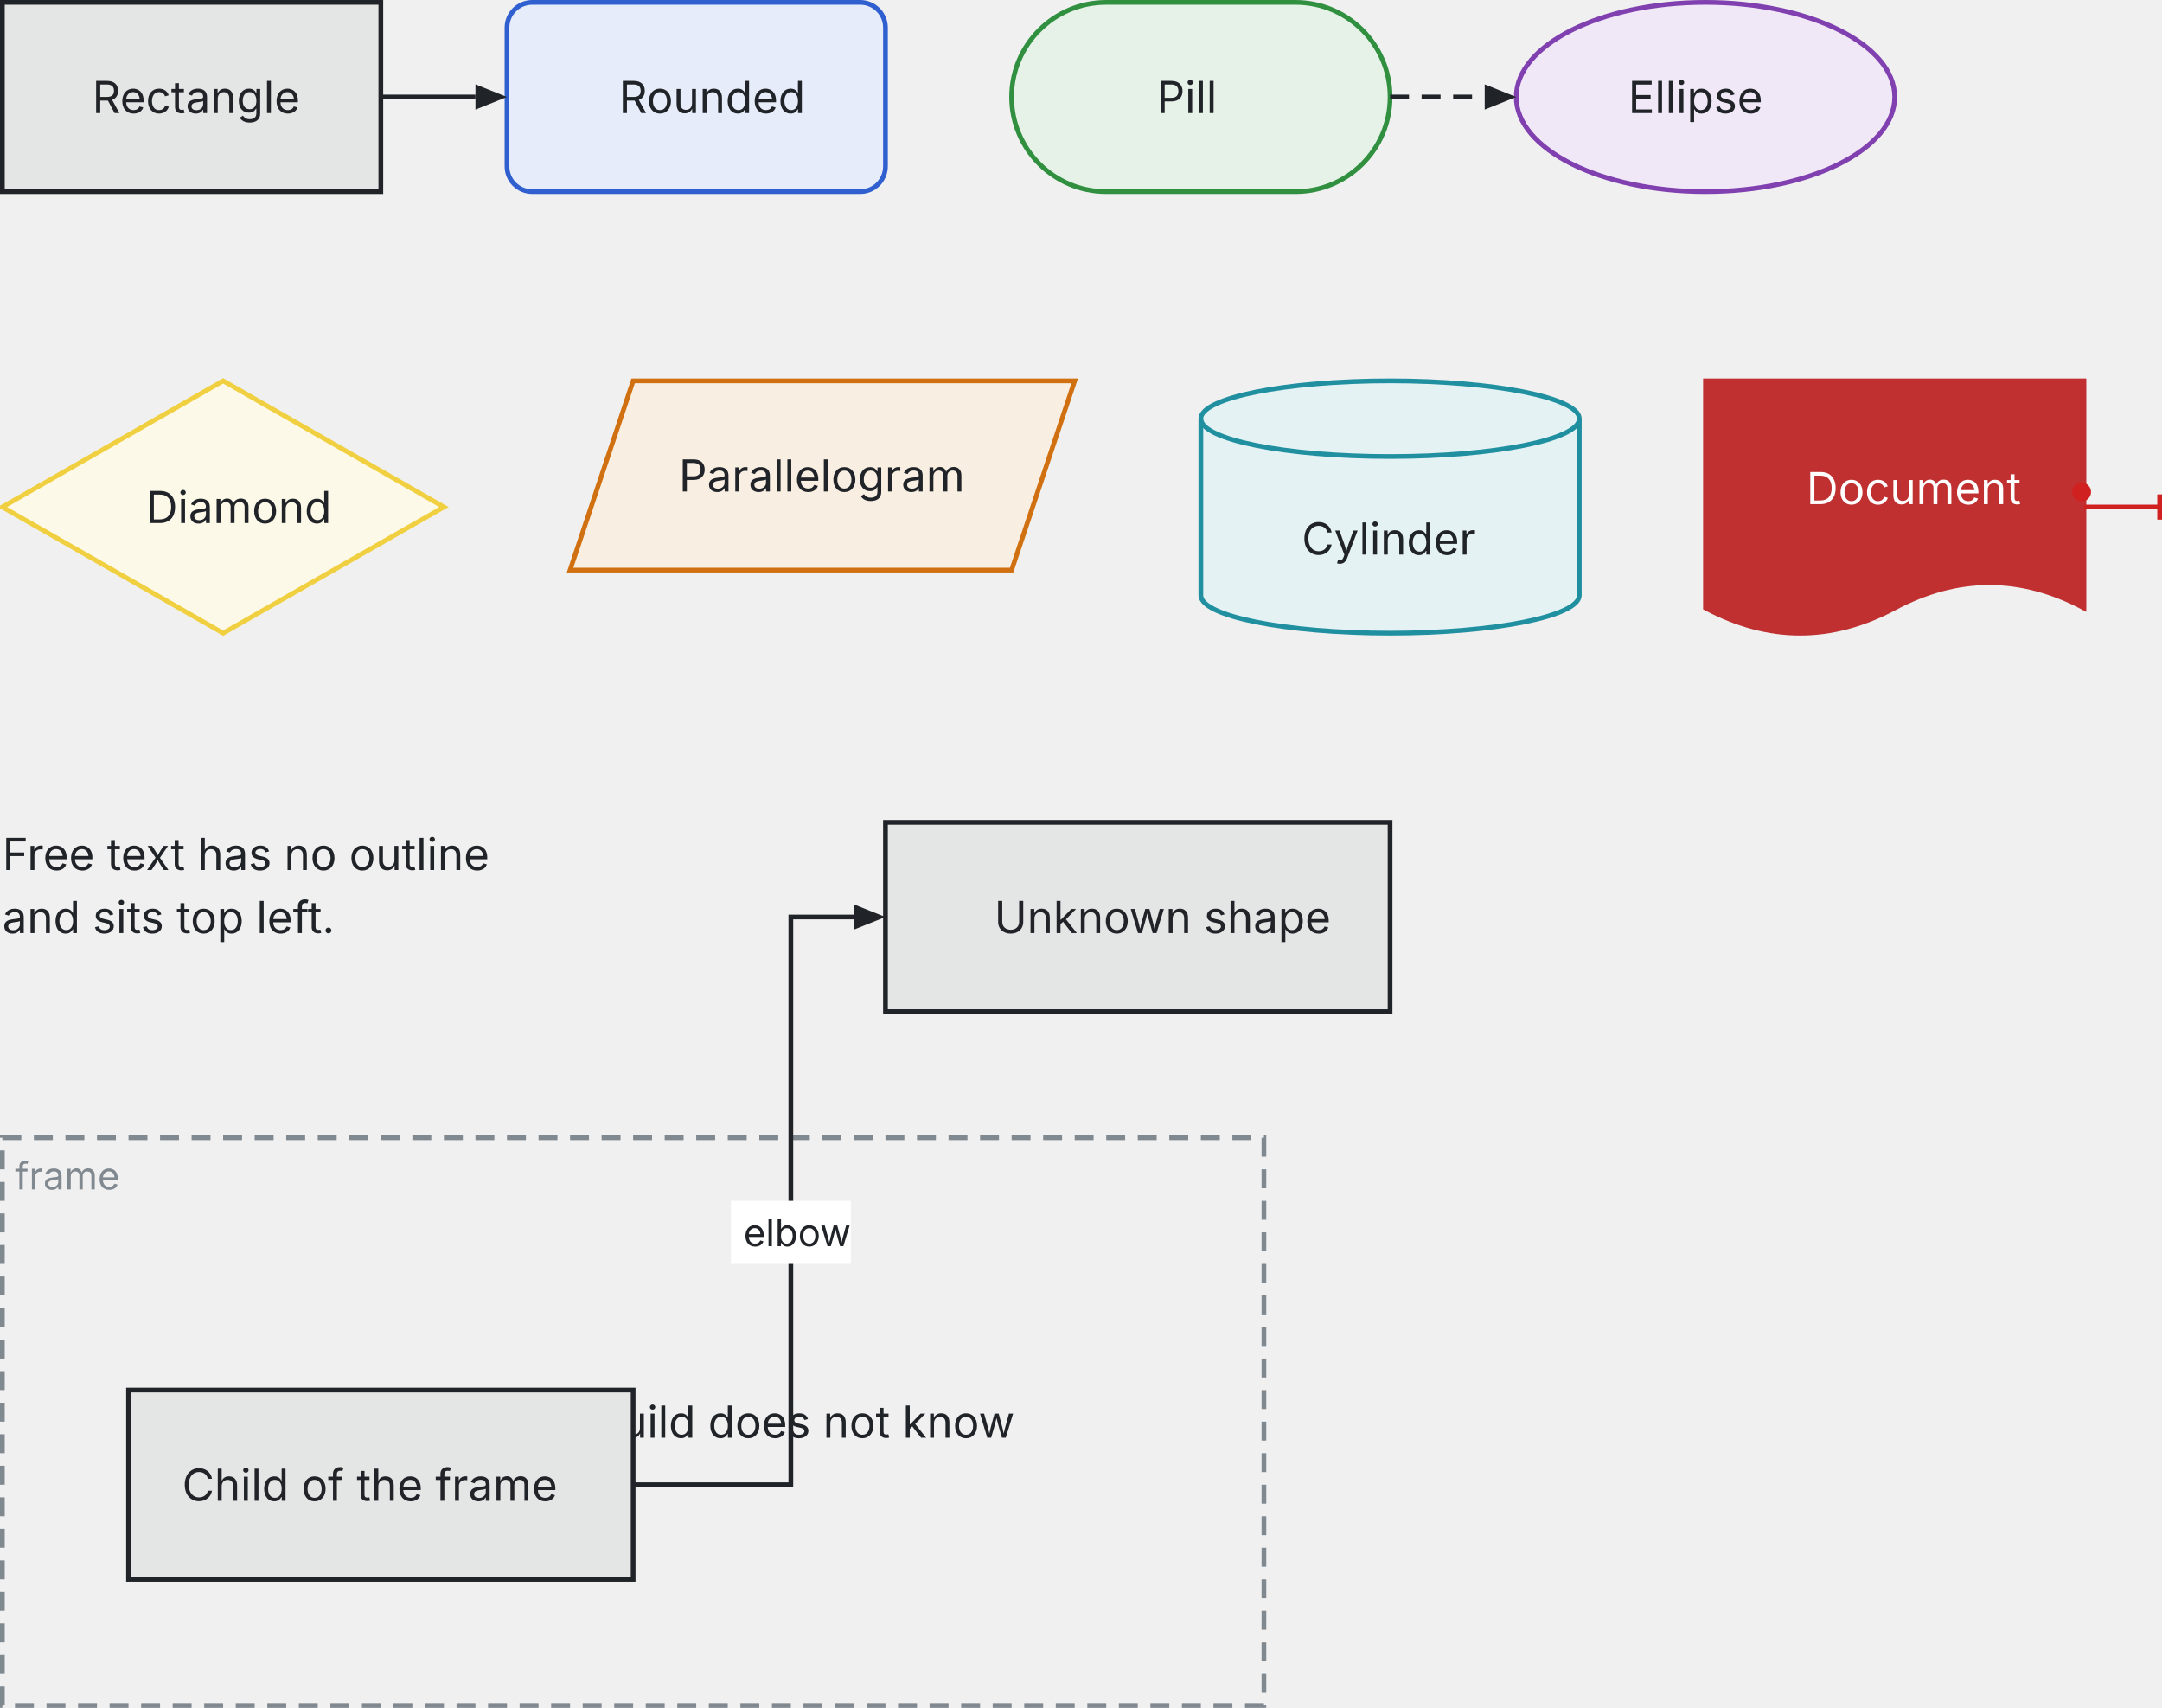
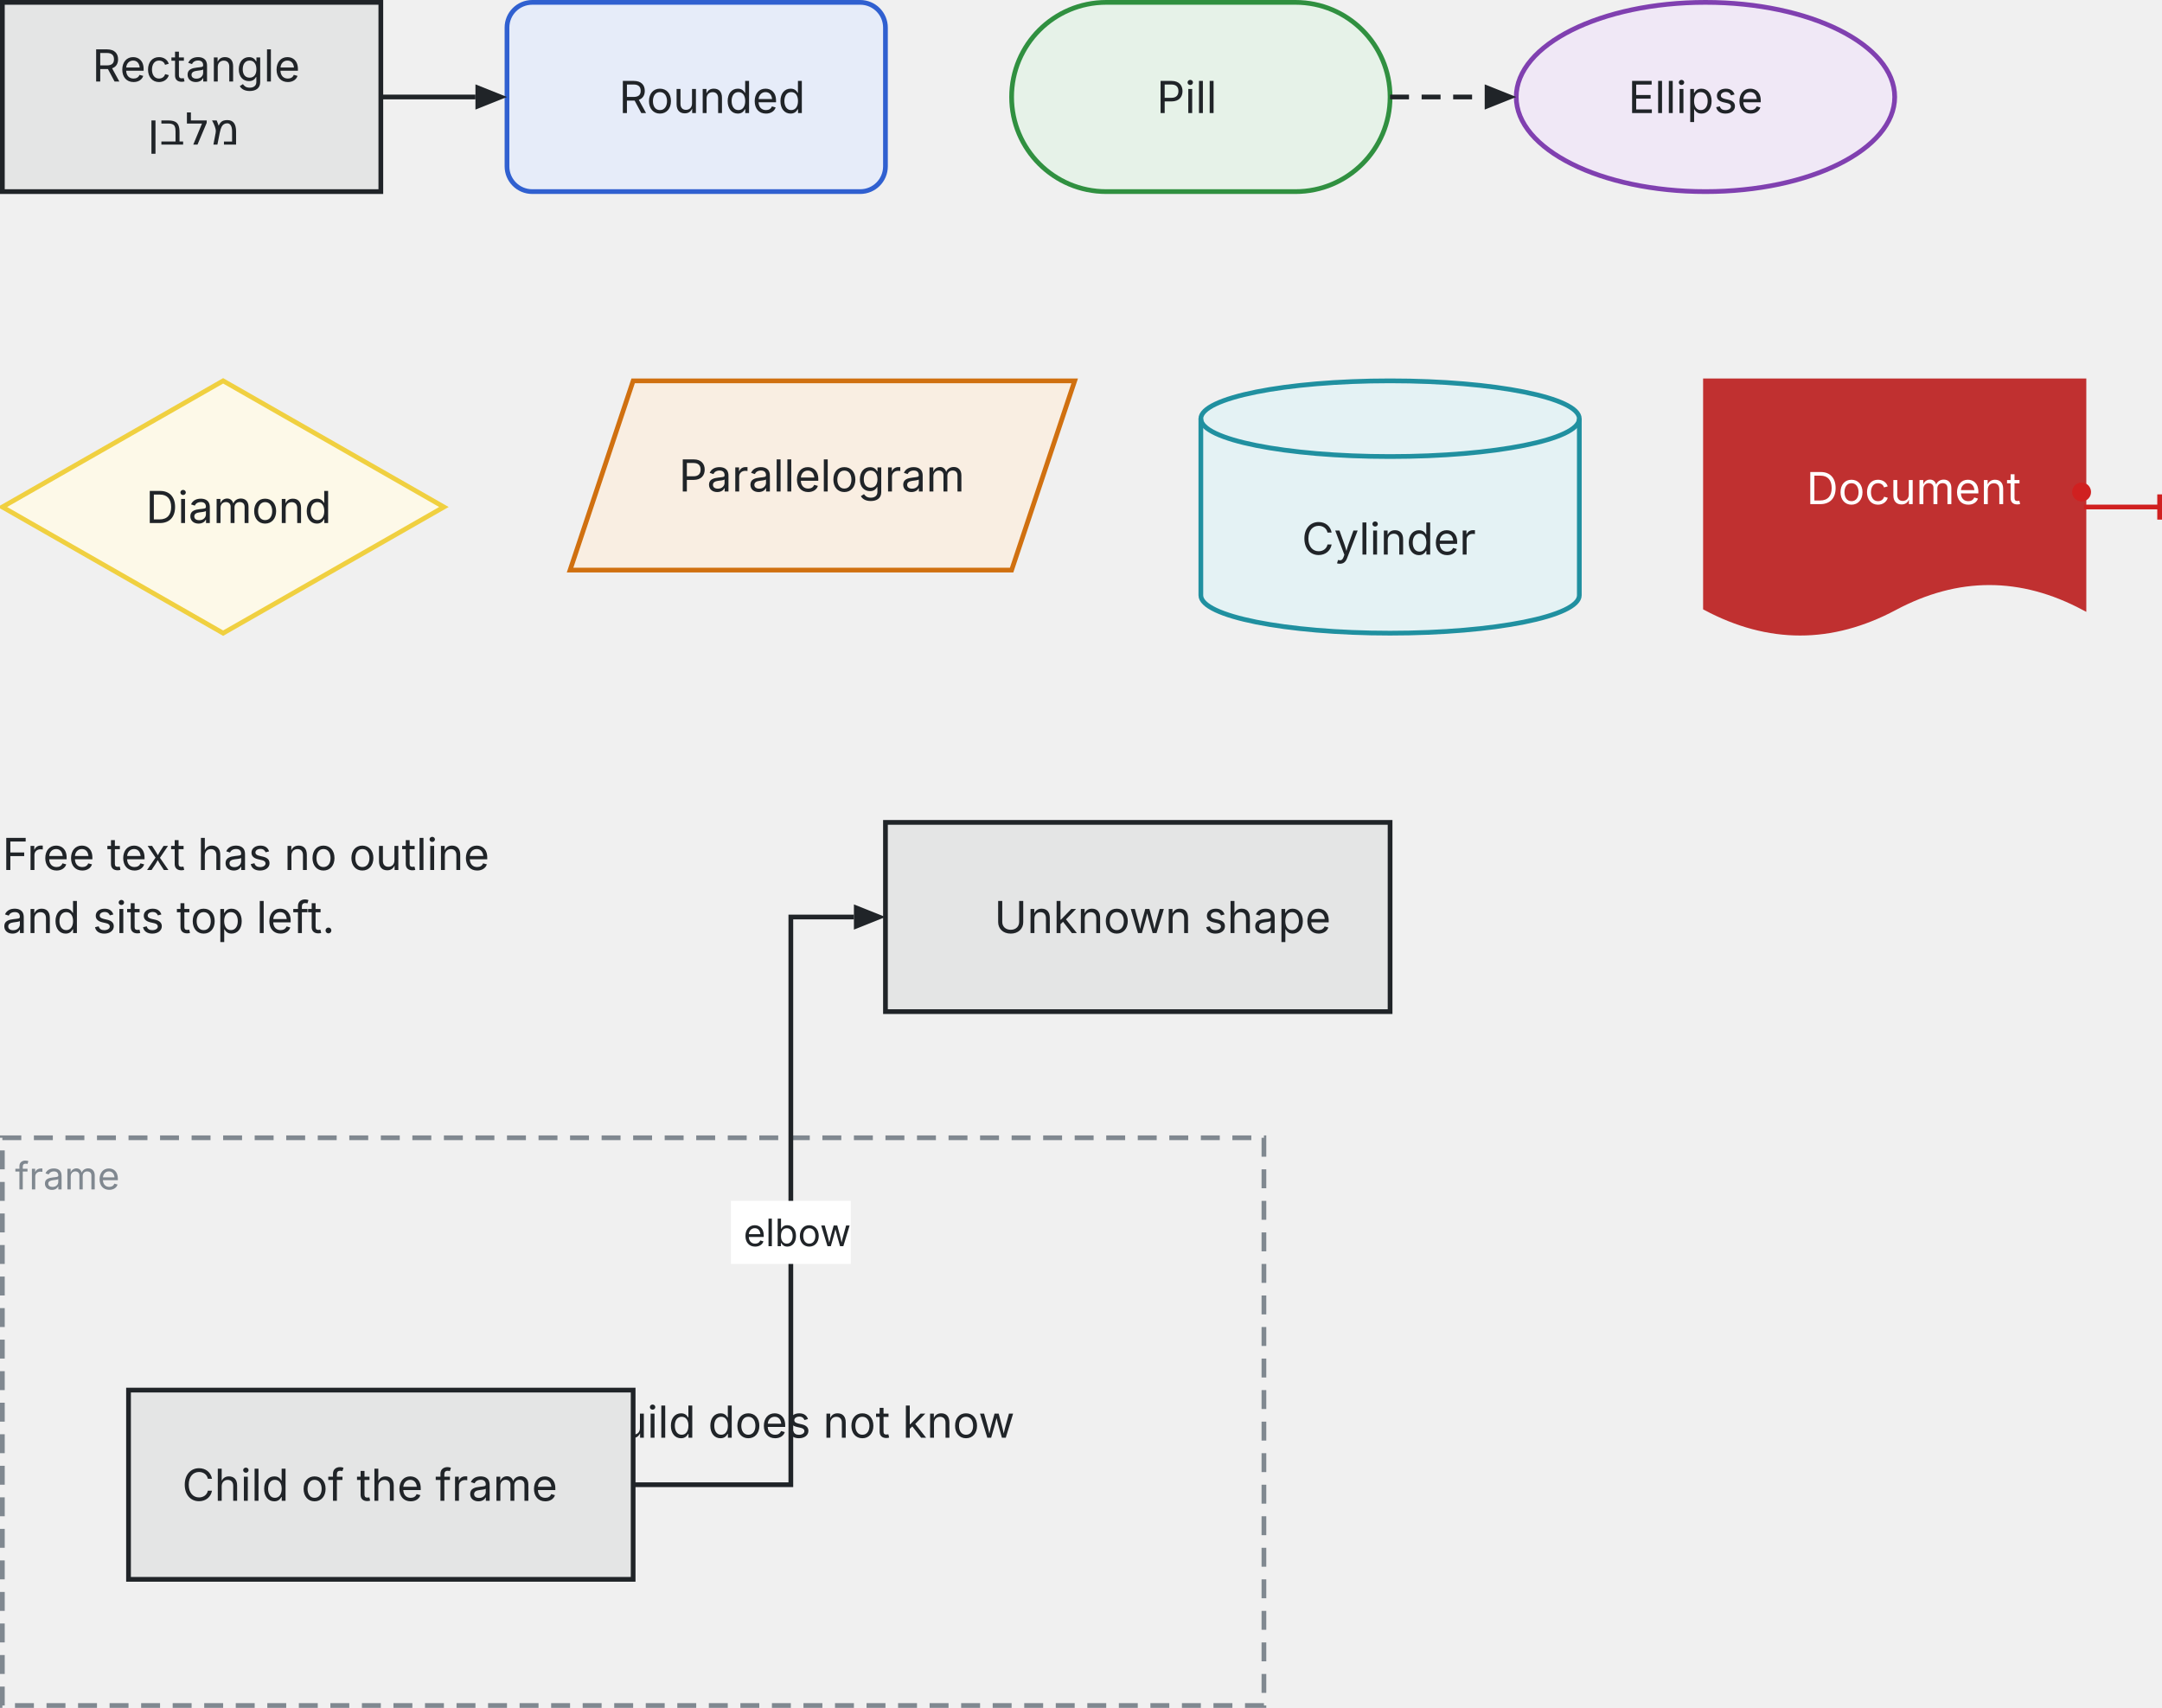
<svg xmlns="http://www.w3.org/2000/svg" width="685.5" height="541.5" viewBox="-0.75 -0.75 685.5 541.5">
  <path d="M0 0L120 0L120 60L0 60Z" fill="#e4e5e5" stroke="#202428" stroke-width="1.5" />
-   <text x="28.5" y="35.093" font-family="Inter, system-ui, sans-serif" font-size="14" fill="#202428" xml:space="preserve">Rectangle</text>
+   <text x="28.5" y="25.093" font-family="Inter, system-ui, sans-serif" font-size="14" fill="#202428" xml:space="preserve">Rectangle</text>
+   <text x="46" y="45.093" font-family="Inter, system-ui, sans-serif" font-size="14" fill="#202428" xml:space="preserve">מלבן</text>
  <path d="M168 0L272 0C276.418 0 280 3.582 280 8L280 52C280 56.418 276.418 60 272 60L168 60C163.582 60 160 56.418 160 52L160 8C160 3.582 163.582 0 168 0Z" fill="#e6ecf9" stroke="#3060d0" stroke-width="1.5" />
  <text x="195.5" y="35.093" font-family="Inter, system-ui, sans-serif" font-size="14" fill="#202428" xml:space="preserve">Rounded</text>
  <path d="M350 0L410 0C426.569 0 440 13.431 440 30C440 46.569 426.569 60 410 60L350 60C333.431 60 320 46.569 320 30C320 13.431 333.431 0 350 0Z" fill="#e6f2e8" stroke="#309040" stroke-width="1.5" />
  <text x="366" y="35.093" font-family="Inter, system-ui, sans-serif" font-size="14" fill="#202428" xml:space="preserve">Pill</text>
  <path d="M540 0C573.137 0 600 13.431 600 30C600 46.569 573.137 60 540 60C506.863 60 480 46.569 480 30C480 13.431 506.863 0 540 0Z" fill="#f0e8f6" stroke="#8040b0" stroke-width="1.5" />
  <text x="515.5" y="35.093" font-family="Inter, system-ui, sans-serif" font-size="14" fill="#202428" xml:space="preserve">Ellipse</text>
  <path d="M70 120L140 160L70 200L0 160Z" fill="#fdf9e8" stroke="#f0d040" stroke-width="1.5" />
  <text x="45.5" y="165.093" font-family="Inter, system-ui, sans-serif" font-size="14" fill="#202428" xml:space="preserve">Diamond</text>
  <path d="M200 120L340 120L320 180L180 180Z" fill="#f9eee2" stroke="#d07010" stroke-width="1.5" />
  <text x="214.5" y="155.093" font-family="Inter, system-ui, sans-serif" font-size="14" fill="#202428" xml:space="preserve">Parallelogram</text>
  <path d="M380 132C380 125.373 406.863 120 440 120C473.137 120 500 125.373 500 132L500 188C500 194.627 473.137 200 440 200C406.863 200 380 194.627 380 188Z" fill="#e4f2f4" stroke="#2090a0" stroke-width="1.5" />
  <path d="M380 132C380 138.627 406.863 144 440 144C473.137 144 500 138.627 500 132" fill="none" stroke="#2090a0" stroke-width="1.5" />
  <text x="412" y="175.093" font-family="Inter, system-ui, sans-serif" font-size="14" fill="#202428" xml:space="preserve">Cylinder</text>
  <path d="M540 120L660 120L660 192Q630 176 600 192Q570 208 540 192Z" fill="#c03030" stroke="#c03030" stroke-width="1.5" />
  <text x="572" y="159.093" font-family="Inter, system-ui, sans-serif" font-size="14" fill="#ffffff" xml:space="preserve">Document</text>
  <text x="0" y="275.093" font-family="Inter, system-ui, sans-serif" font-size="14" fill="#202428" xml:space="preserve">Free text has no outline</text>
  <text x="0" y="295.093" font-family="Inter, system-ui, sans-serif" font-size="14" fill="#202428" xml:space="preserve">and sits top left.</text>
  <path d="M280 260L440 260L440 320L280 320Z" fill="#e4e5e5" stroke="#202428" stroke-width="1.5" />
  <text x="314.5" y="295.093" font-family="Inter, system-ui, sans-serif" font-size="14" fill="#202428" xml:space="preserve">Unknown shape</text>
  <path d="M0 360L400 360L400 540L0 540Z" fill="none" stroke="#808890" stroke-width="1.5" stroke-dasharray="6 4" />
  <text x="4" y="376.365" font-family="Inter, system-ui, sans-serif" font-size="12" fill="#808890" xml:space="preserve">frame</text>
  <text x="67" y="455.093" font-family="Inter, system-ui, sans-serif" font-size="14" fill="#202428" xml:space="preserve">Frame, a kind this build does not know</text>
  <path d="M40 440L200 440L200 500L40 500Z" fill="#e4e5e5" stroke="#202428" stroke-width="1.5" />
  <text x="57" y="475.093" font-family="Inter, system-ui, sans-serif" font-size="14" fill="#202428" xml:space="preserve">Child of the frame</text>
  <path d="M120 30L150 30" fill="none" stroke="#202428" stroke-width="1.5" />
  <path d="M160 30L150 34L150 26Z" fill="#202428" />
  <path d="M440 30L470 30" fill="none" stroke="#202428" stroke-width="1.5" stroke-dasharray="6 4" />
  <path d="M480 30L470 34L470 26Z" fill="#202428" />
  <path d="M200 470L250 470L250 290L270 290" fill="none" stroke="#202428" stroke-width="1.5" />
  <path d="M280 290L270 294L270 286Z" fill="#202428" />
  <path d="M231 380L269 380L269 400L231 400Z" fill="#ffffff" />
  <text x="235" y="394.365" font-family="Inter, system-ui, sans-serif" font-size="12" fill="#202428" xml:space="preserve">elbow</text>
  <path d="M660 160L684 160M684 164L684 156" fill="none" stroke="#d02020" stroke-width="1.5" />
  <path d="M659.25 152.25C660.907 152.25 662.25 153.593 662.25 155.25C662.25 156.907 660.907 158.25 659.25 158.25C657.593 158.25 656.25 156.907 656.25 155.25C656.25 153.593 657.593 152.25 659.25 152.25Z" fill="#d02020" />
</svg>
